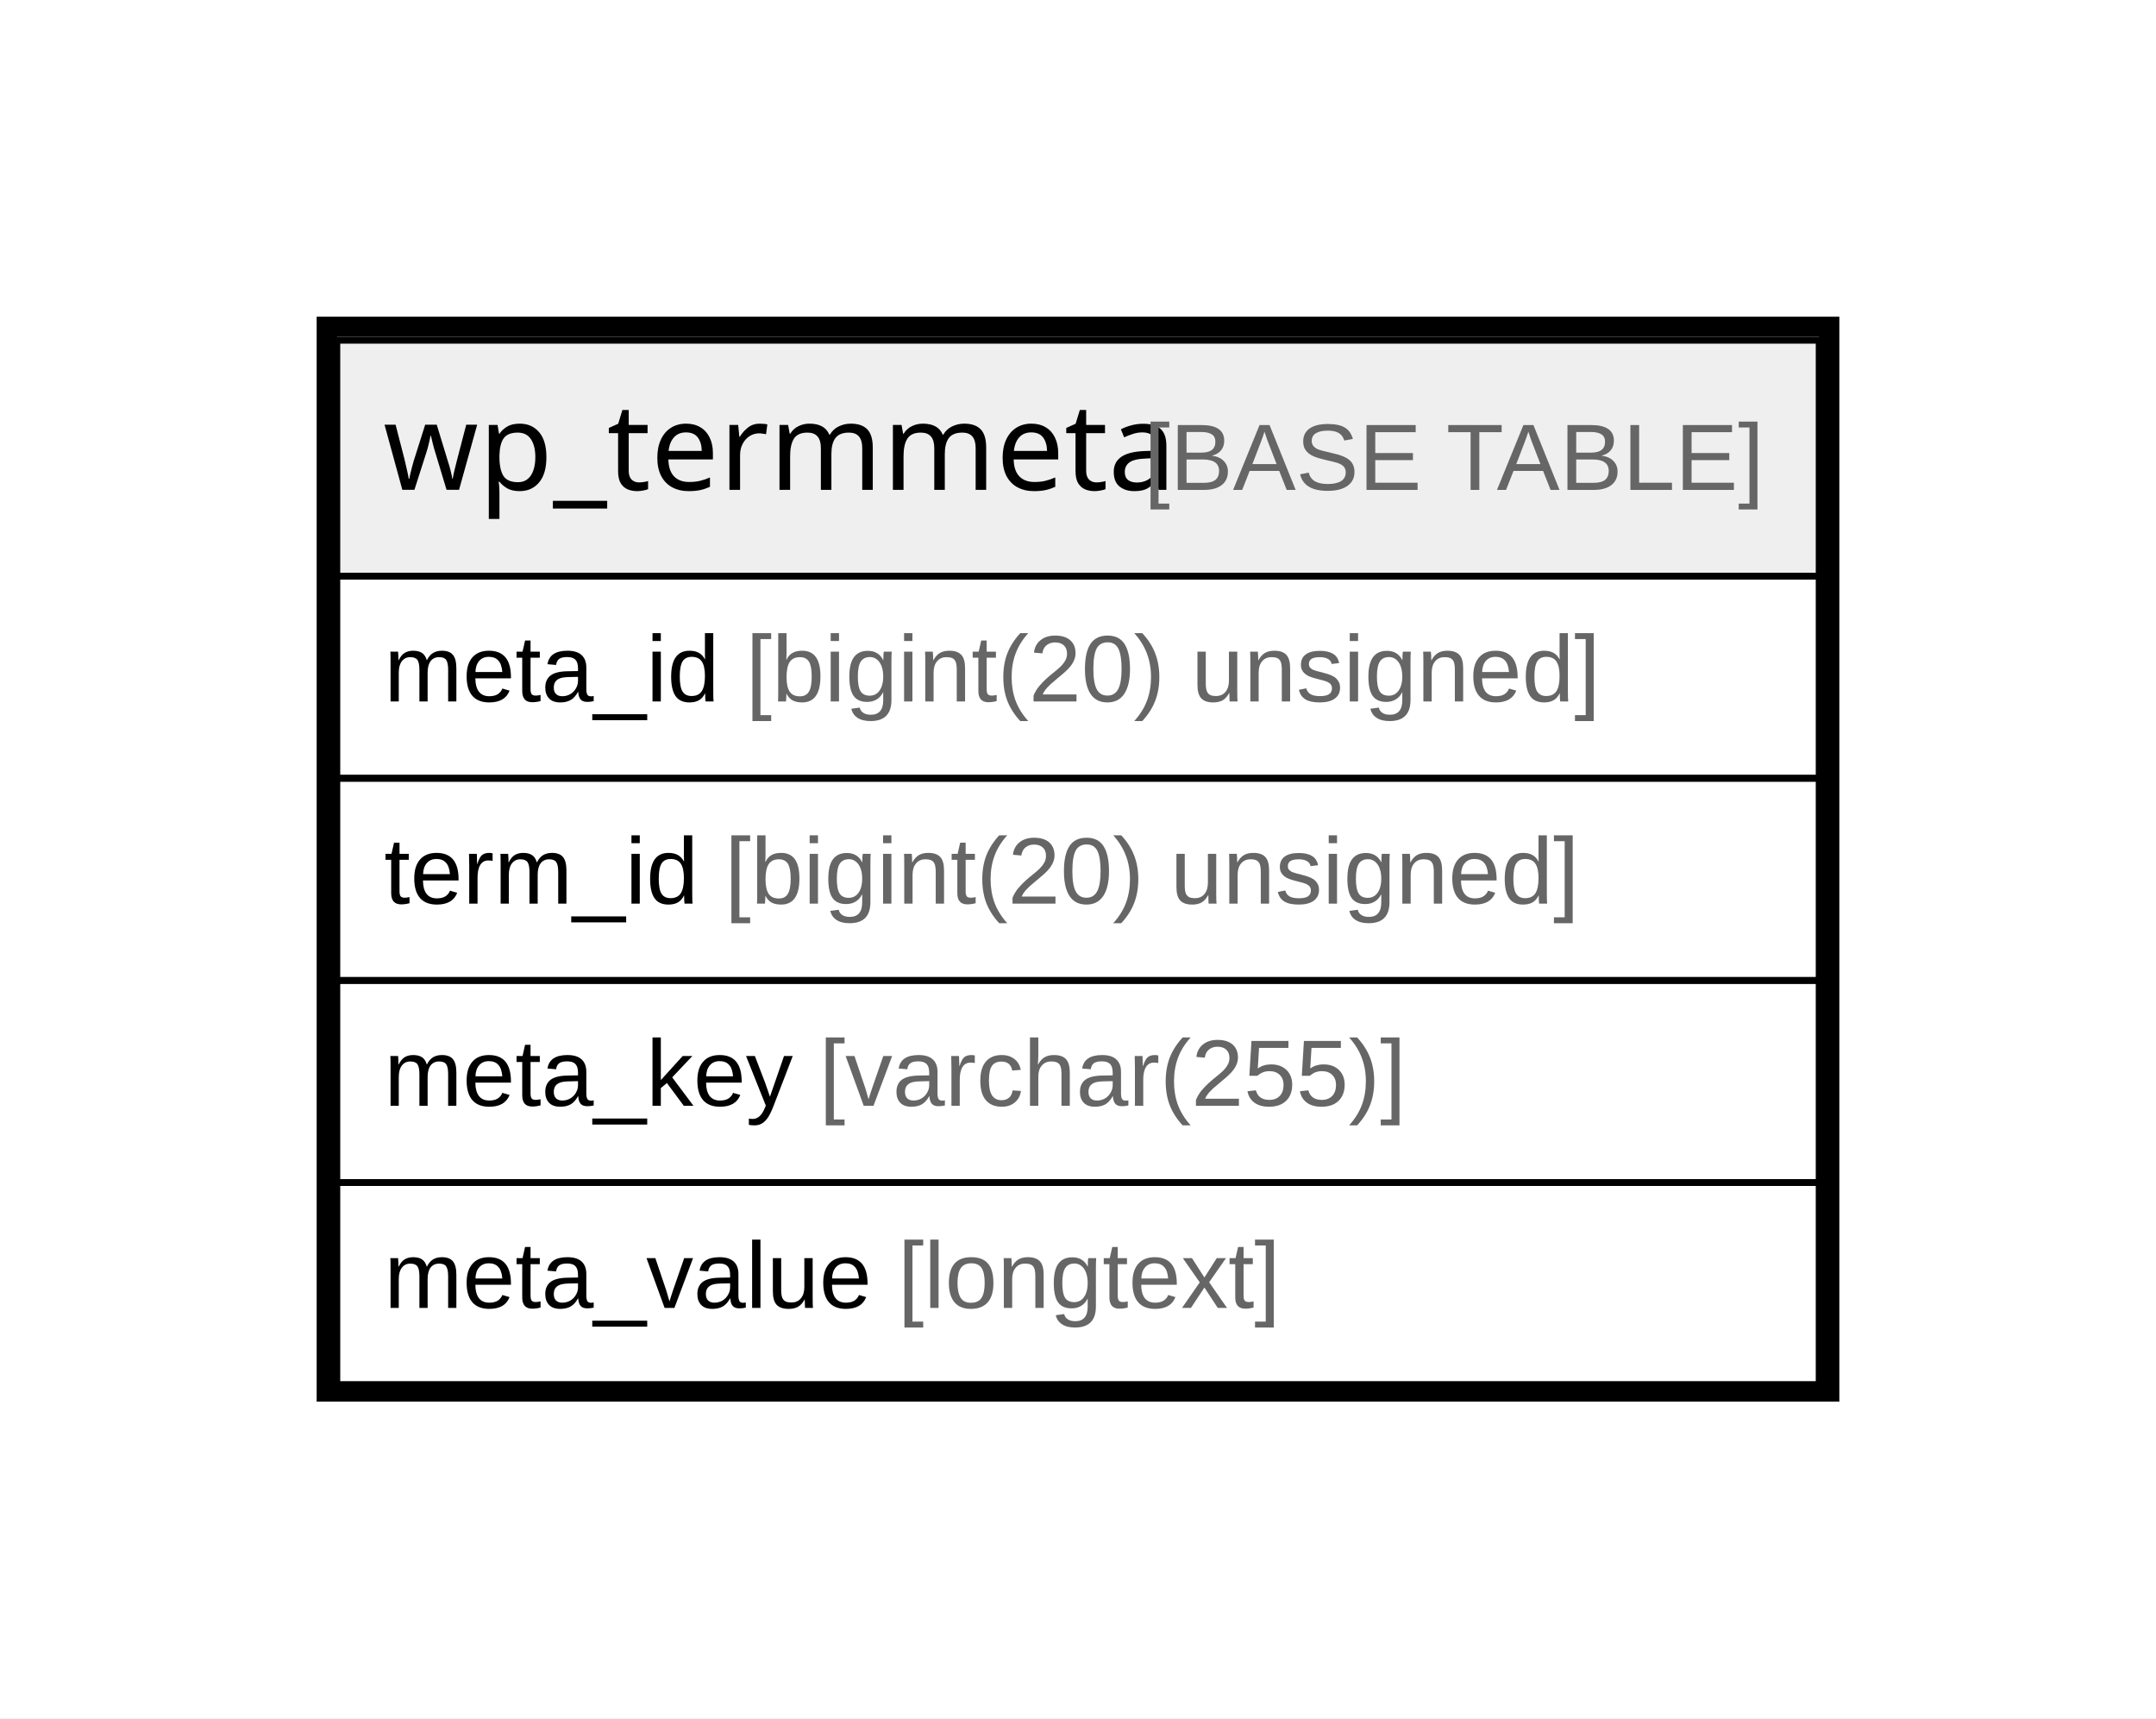
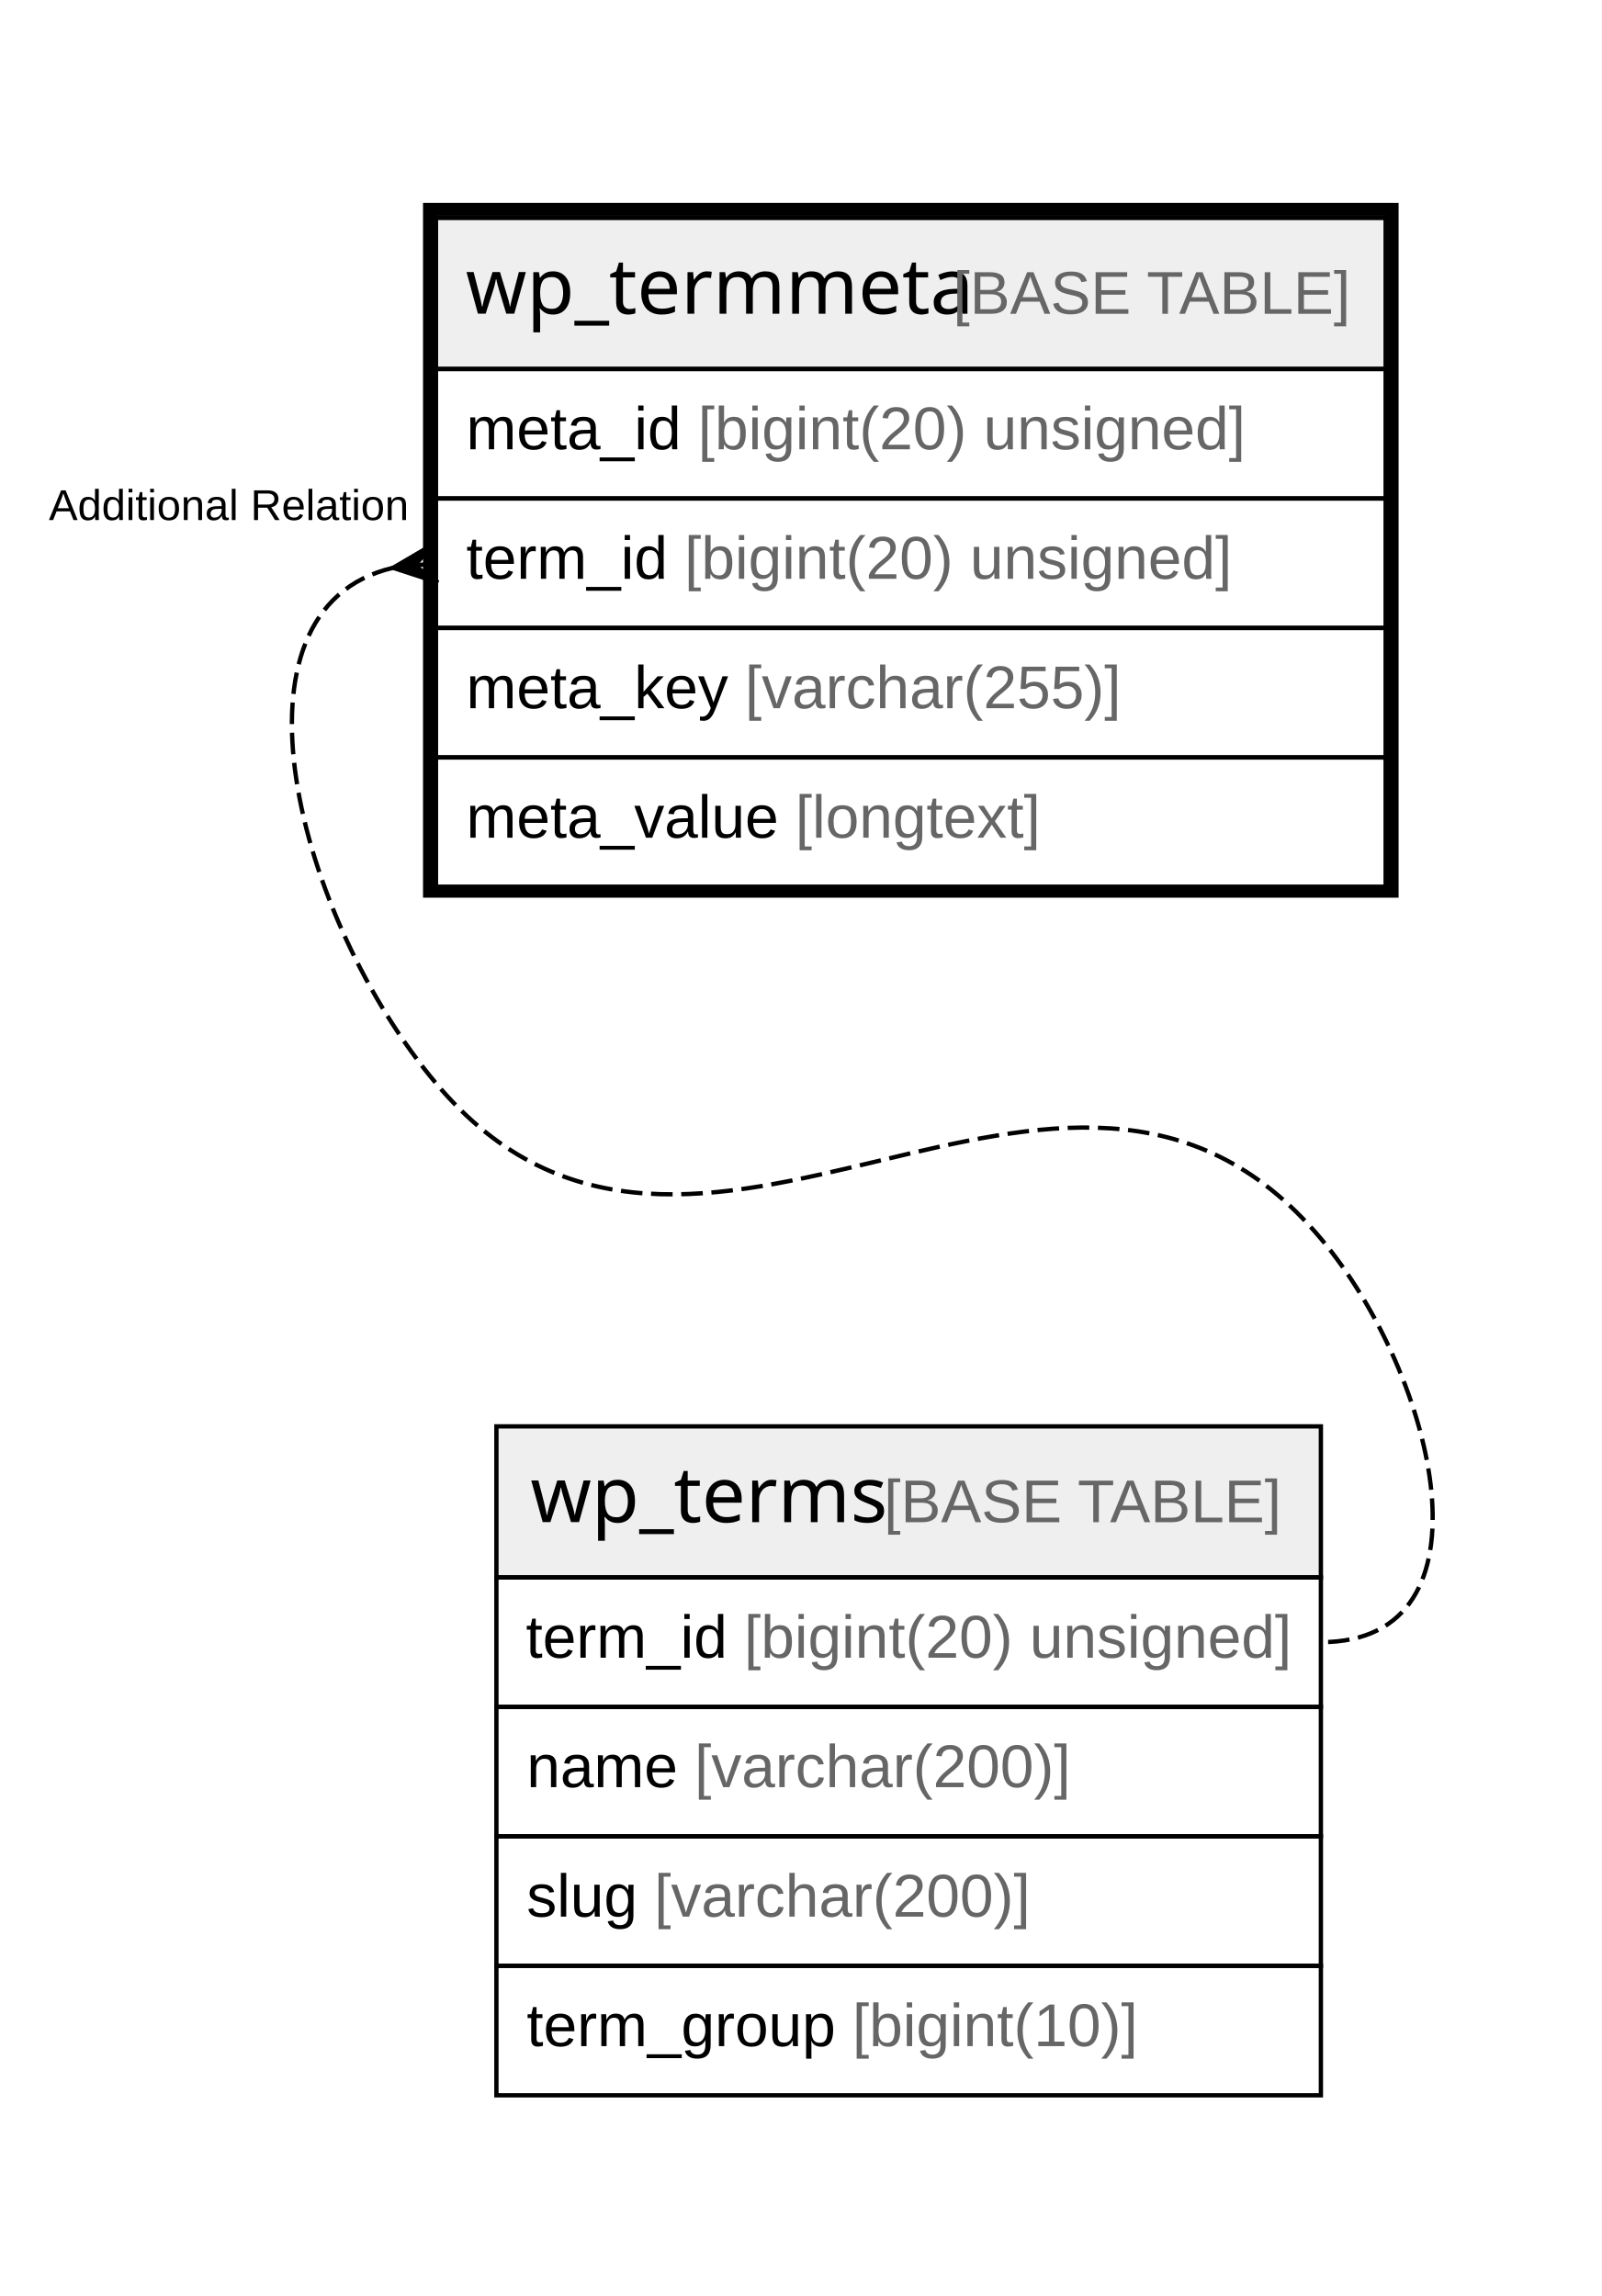
- <svg xmlns="http://www.w3.org/2000/svg" width="320pt" height="255pt" viewBox="0.00 0.00 320.00 255.00">
-   <g id="graph0" class="graph" transform="scale(1 1) rotate(0) translate(4 251)">
-     <polygon fill="#ffffff" stroke="transparent" points="-4,4 -4,-251 316,-251 316,4 -4,4" />
+ <svg xmlns="http://www.w3.org/2000/svg" width="371pt" height="532pt" viewBox="0.00 0.00 371.00 532.00">
+   <g id="graph0" class="graph" transform="scale(1 1) rotate(0) translate(4 528)">
+     <polygon fill="#ffffff" stroke="transparent" points="-4,4 -4,-528 367,-528 367,4 -4,4" />
    <g id="node1" class="node">
-       <polygon fill="#efefef" stroke="transparent" points="46,-165.5 46,-200.5 266,-200.5 266,-165.5 46,-165.5" />
-       <polygon fill="none" stroke="#000000" points="46,-165.5 46,-200.5 266,-200.5 266,-165.5 46,-165.5" />
-       <text text-anchor="start" x="52.87" y="-178.3" font-family="Arial Bold" font-size="18.00" fill="#000000">wp_termmeta</text>
-       <text text-anchor="start" x="161.876" y="-178.3" font-family="Arial" font-size="14.00" fill="#000000"> </text>
-       <text text-anchor="start" x="165.767" y="-178.3" font-family="Arial" font-size="14.00" fill="#666666">[BASE TABLE]</text>
-       <polygon fill="none" stroke="#000000" points="46,-135.5 46,-165.5 266,-165.5 266,-135.5 46,-135.5" />
-       <text text-anchor="start" x="53" y="-146.9" font-family="Arial" font-size="14.00" fill="#000000">meta_id </text>
-       <text text-anchor="start" x="106.679" y="-146.9" font-family="Arial" font-size="14.00" fill="#666666">[bigint(20) unsigned]</text>
-       <polygon fill="none" stroke="#000000" points="46,-105.5 46,-135.5 266,-135.5 266,-105.5 46,-105.5" />
-       <text text-anchor="start" x="53" y="-116.9" font-family="Arial" font-size="14.00" fill="#000000">term_id </text>
-       <text text-anchor="start" x="103.557" y="-116.9" font-family="Arial" font-size="14.00" fill="#666666">[bigint(20) unsigned]</text>
-       <polygon fill="none" stroke="#000000" points="46,-75.5 46,-105.5 266,-105.5 266,-75.5 46,-75.5" />
-       <text text-anchor="start" x="53" y="-86.9" font-family="Arial" font-size="14.00" fill="#000000">meta_key </text>
-       <text text-anchor="start" x="117.572" y="-86.9" font-family="Arial" font-size="14.00" fill="#666666">[varchar(255)]</text>
-       <polygon fill="none" stroke="#000000" points="46,-45.5 46,-75.5 266,-75.5 266,-45.5 46,-45.5" />
-       <text text-anchor="start" x="53" y="-56.9" font-family="Arial" font-size="14.00" fill="#000000">meta_value </text>
-       <text text-anchor="start" x="129.244" y="-56.9" font-family="Arial" font-size="14.00" fill="#666666">[longtext]</text>
-       <polygon fill="none" stroke="#000000" stroke-width="3" points="44.5,-44.5 44.5,-202.5 267.5,-202.5 267.5,-44.5 44.5,-44.5" />
+       <polygon fill="#efefef" stroke="transparent" points="97,-442.5 97,-477.5 317,-477.5 317,-442.5 97,-442.5" />
+       <polygon fill="none" stroke="#000000" points="97,-442.5 97,-477.5 317,-477.5 317,-442.5 97,-442.5" />
+       <text text-anchor="start" x="103.87" y="-455.3" font-family="Arial Bold" font-size="18.00" fill="#000000">wp_termmeta</text>
+       <text text-anchor="start" x="212.876" y="-455.3" font-family="Arial" font-size="14.00" fill="#000000"> </text>
+       <text text-anchor="start" x="216.767" y="-455.3" font-family="Arial" font-size="14.00" fill="#666666">[BASE TABLE]</text>
+       <polygon fill="none" stroke="#000000" points="97,-412.5 97,-442.5 317,-442.5 317,-412.5 97,-412.5" />
+       <text text-anchor="start" x="104" y="-423.9" font-family="Arial" font-size="14.00" fill="#000000">meta_id </text>
+       <text text-anchor="start" x="157.679" y="-423.9" font-family="Arial" font-size="14.00" fill="#666666">[bigint(20) unsigned]</text>
+       <polygon fill="none" stroke="#000000" points="97,-382.5 97,-412.5 317,-412.5 317,-382.5 97,-382.5" />
+       <text text-anchor="start" x="104" y="-393.9" font-family="Arial" font-size="14.00" fill="#000000">term_id </text>
+       <text text-anchor="start" x="154.557" y="-393.9" font-family="Arial" font-size="14.00" fill="#666666">[bigint(20) unsigned]</text>
+       <polygon fill="none" stroke="#000000" points="97,-352.5 97,-382.5 317,-382.5 317,-352.5 97,-352.5" />
+       <text text-anchor="start" x="104" y="-363.9" font-family="Arial" font-size="14.00" fill="#000000">meta_key </text>
+       <text text-anchor="start" x="168.572" y="-363.9" font-family="Arial" font-size="14.00" fill="#666666">[varchar(255)]</text>
+       <polygon fill="none" stroke="#000000" points="97,-322.5 97,-352.5 317,-352.5 317,-322.5 97,-322.5" />
+       <text text-anchor="start" x="104" y="-333.9" font-family="Arial" font-size="14.00" fill="#000000">meta_value </text>
+       <text text-anchor="start" x="180.244" y="-333.9" font-family="Arial" font-size="14.00" fill="#666666">[longtext]</text>
+       <polygon fill="none" stroke="#000000" stroke-width="3" points="95.5,-321.5 95.5,-479.5 318.5,-479.5 318.5,-321.5 95.5,-321.5" />
+     </g>
+     <g id="node2" class="node">
+       <polygon fill="#efefef" stroke="transparent" points="111,-162.5 111,-197.5 302,-197.5 302,-162.5 111,-162.5" />
+       <polygon fill="none" stroke="#000000" points="111,-162.5 111,-197.5 302,-197.5 302,-162.5 111,-162.5" />
+       <text text-anchor="start" x="118.873" y="-175.3" font-family="Arial Bold" font-size="18.00" fill="#000000">wp_terms</text>
+       <text text-anchor="start" x="196.873" y="-175.3" font-family="Arial" font-size="14.00" fill="#000000"> </text>
+       <text text-anchor="start" x="200.763" y="-175.3" font-family="Arial" font-size="14.00" fill="#666666">[BASE TABLE]</text>
+       <polygon fill="none" stroke="#000000" points="111,-132.5 111,-162.5 302,-162.5 302,-132.5 111,-132.5" />
+       <text text-anchor="start" x="117.816" y="-143.9" font-family="Arial" font-size="14.00" fill="#000000">term_id </text>
+       <text text-anchor="start" x="168.372" y="-143.9" font-family="Arial" font-size="14.00" fill="#666666">[bigint(20) unsigned]</text>
+       <polygon fill="none" stroke="#000000" points="111,-102.5 111,-132.5 302,-132.5 302,-102.5 111,-102.5" />
+       <text text-anchor="start" x="118" y="-113.9" font-family="Arial" font-size="14.00" fill="#000000">name </text>
+       <text text-anchor="start" x="156.899" y="-113.9" font-family="Arial" font-size="14.00" fill="#666666">[varchar(200)]</text>
+       <polygon fill="none" stroke="#000000" points="111,-72.5 111,-102.5 302,-102.5 302,-72.5 111,-72.5" />
+       <text text-anchor="start" x="118" y="-83.9" font-family="Arial" font-size="14.00" fill="#000000">slug </text>
+       <text text-anchor="start" x="147.562" y="-83.9" font-family="Arial" font-size="14.00" fill="#666666">[varchar(200)]</text>
+       <polygon fill="none" stroke="#000000" points="111,-42.5 111,-72.5 302,-72.5 302,-42.5 111,-42.5" />
+       <text text-anchor="start" x="118" y="-53.9" font-family="Arial" font-size="14.00" fill="#000000">term_group </text>
+       <text text-anchor="start" x="193.459" y="-53.9" font-family="Arial" font-size="14.00" fill="#666666">[bigint(10)]</text>
+     </g>
+     <g id="edge1" class="edge">
+       <path fill="none" stroke="#000000" stroke-dasharray="5,2" d="M87.017,-396.423C46.13,-386.812 64.915,-315.21 97,-277 156.486,-206.157 242.514,-311.842 302,-241 328.723,-209.176 343.556,-147.5 302,-147.5" />
+       <polygon fill="#000000" stroke="#000000" points="87.058,-396.428 96.517,-401.974 92.029,-396.964 97,-397.5 97,-397.5 97,-397.5 92.029,-396.964 97.483,-393.026 87.058,-396.428 87.058,-396.428" />
+       <text text-anchor="start" x="7.324" y="-407.5" font-family="Arial" font-size="10.00" fill="#000000">Additional Relation</text>
    </g>
  </g>
</svg>
